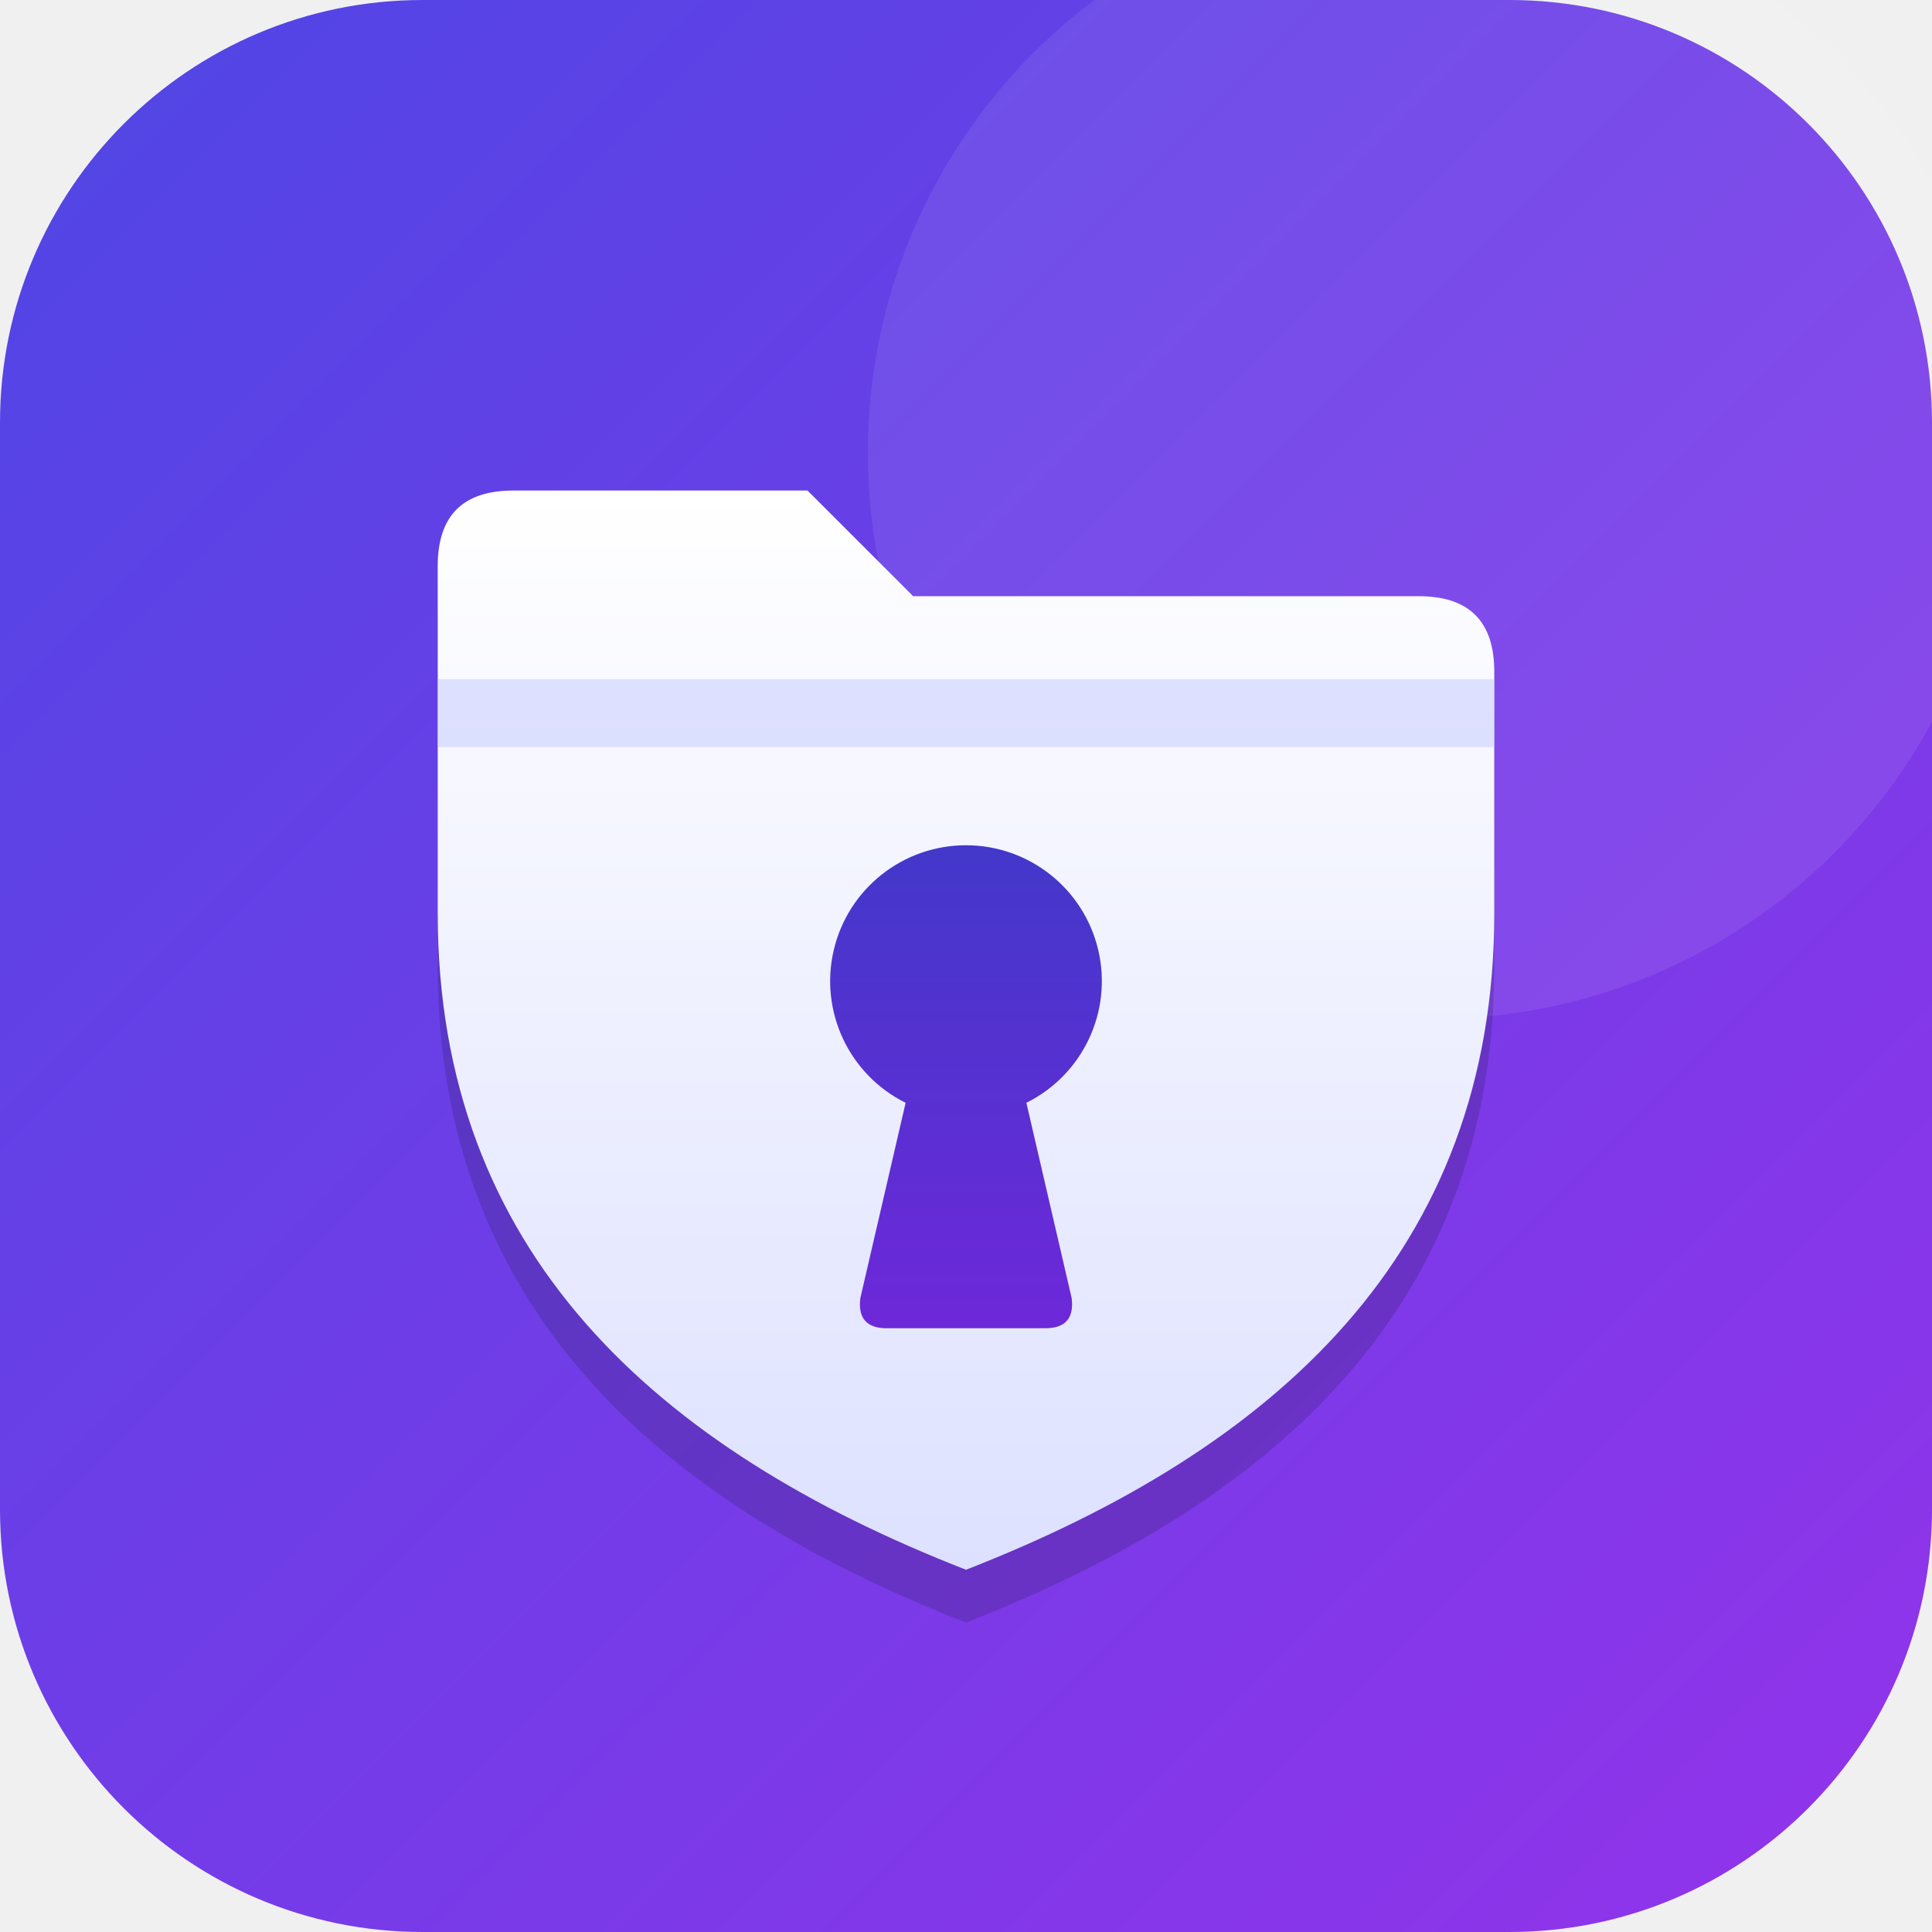
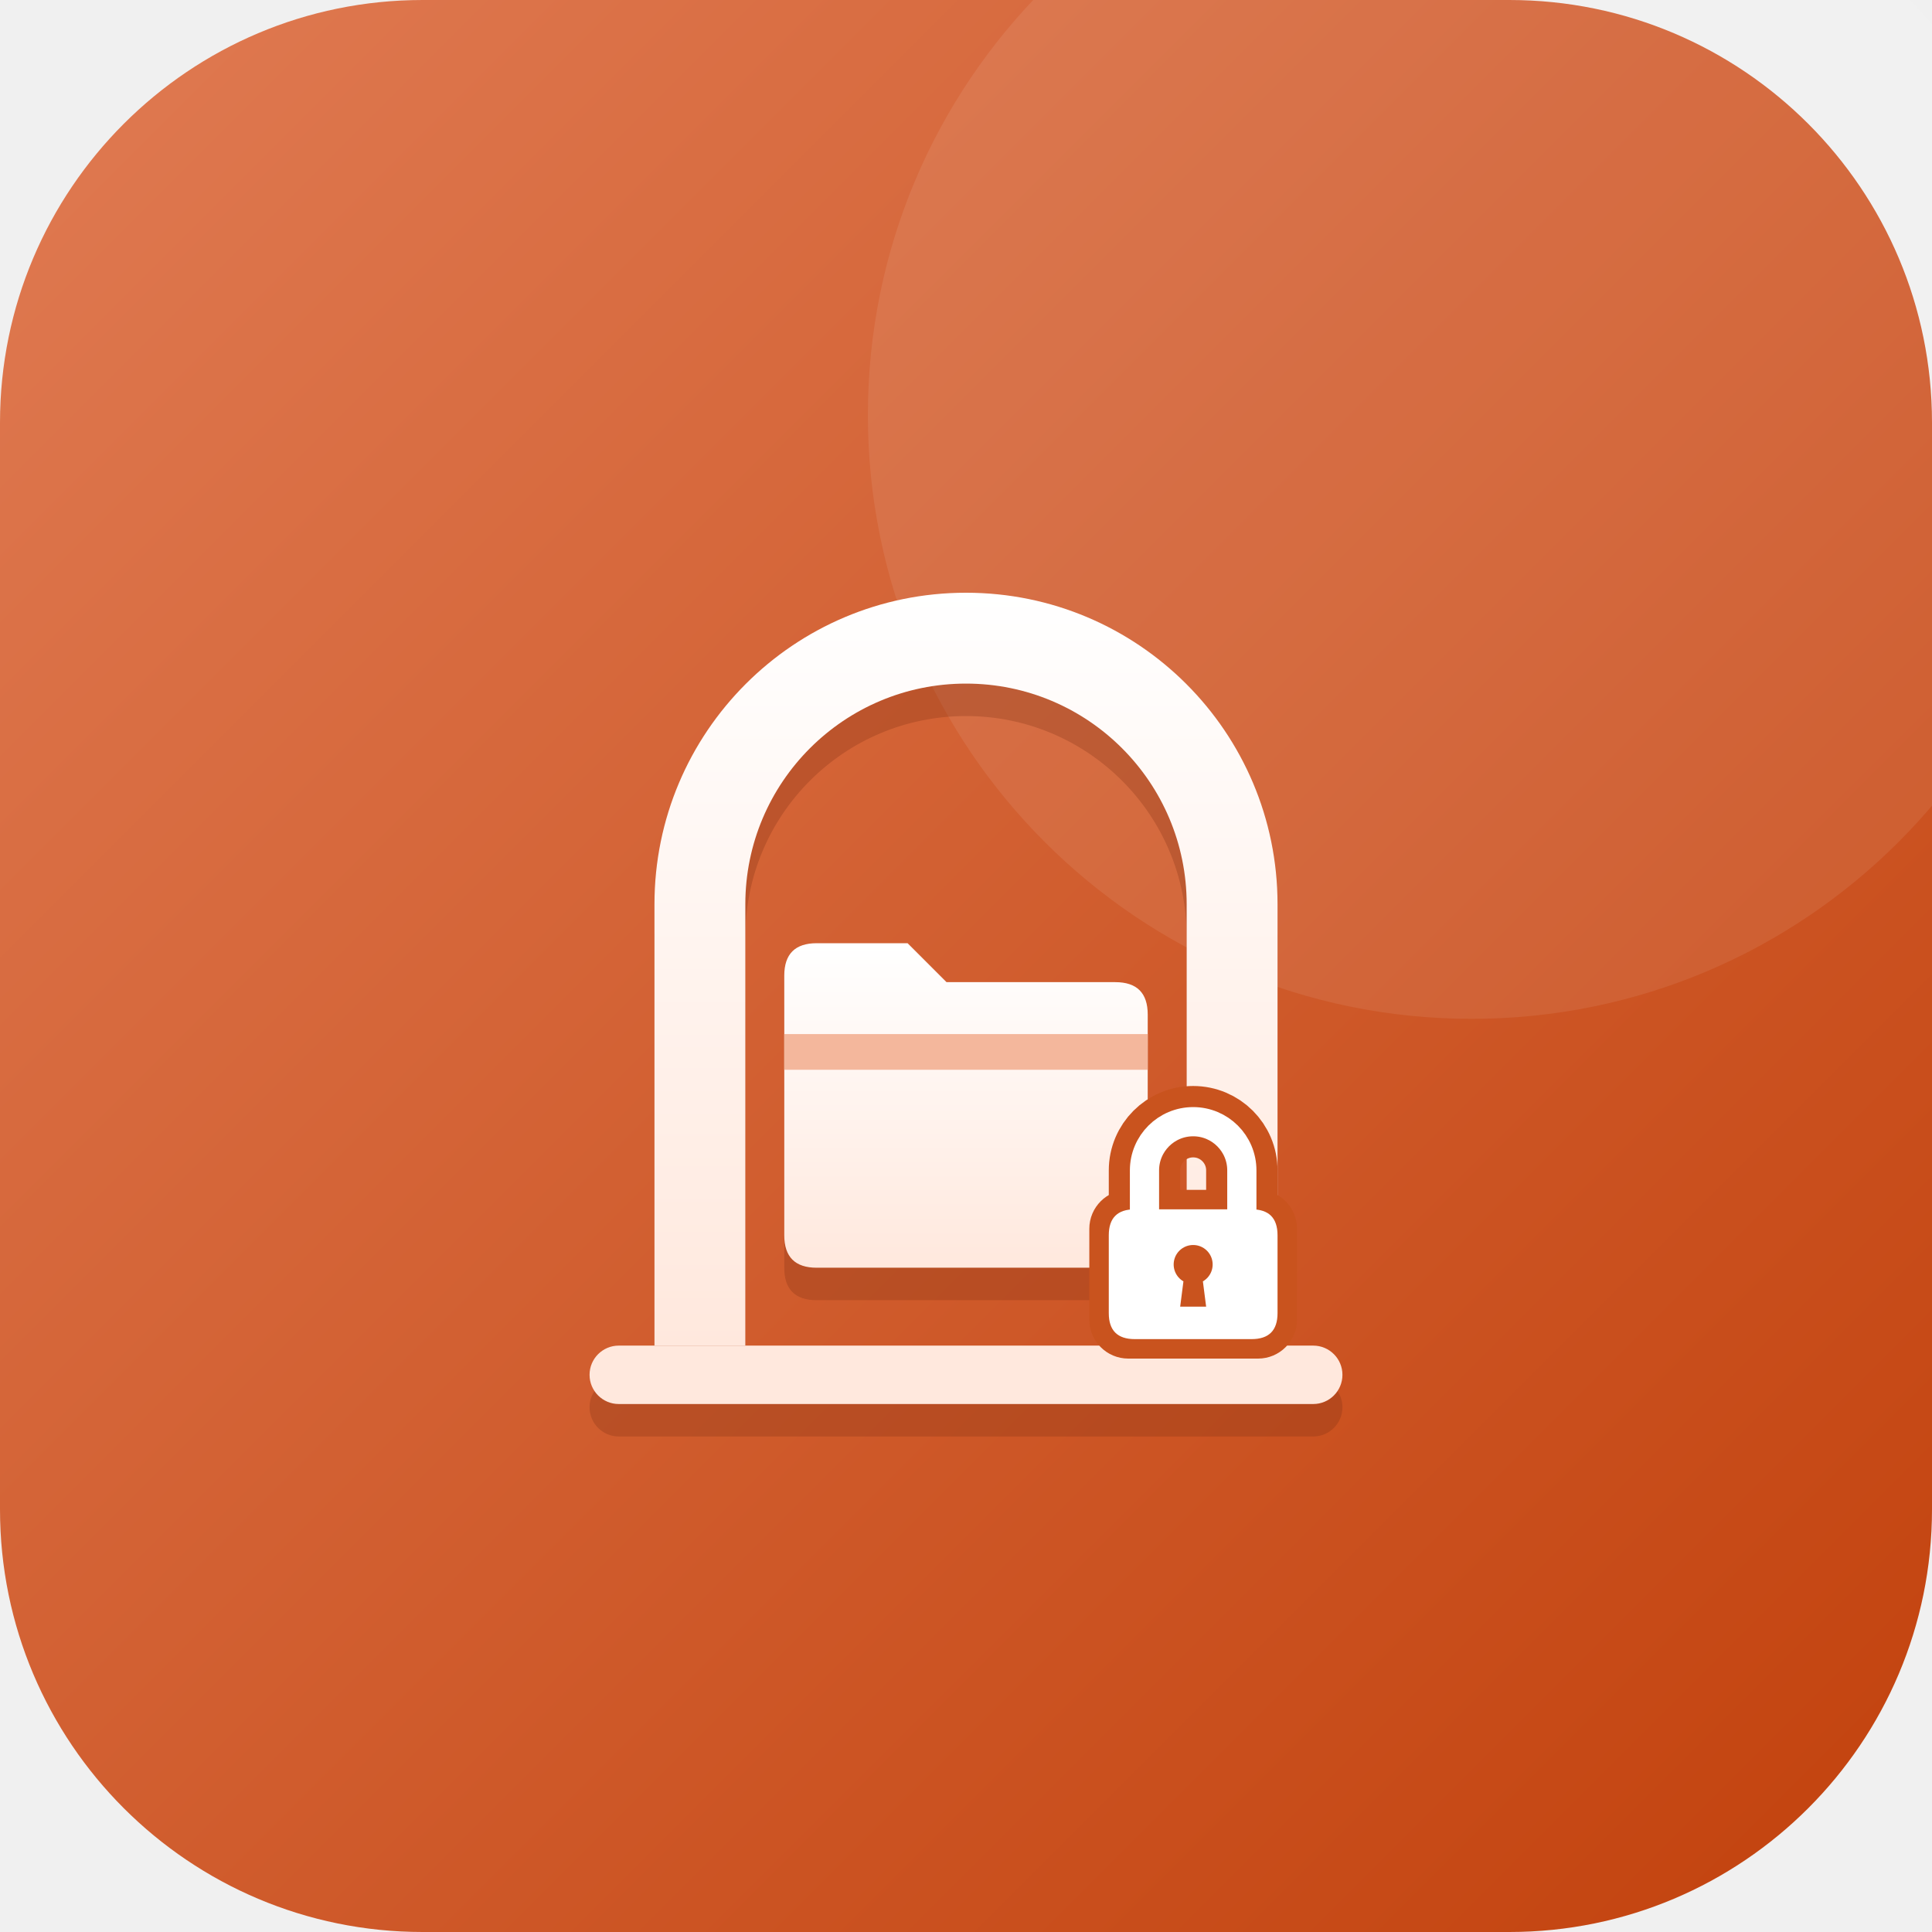
<svg xmlns="http://www.w3.org/2000/svg" width="512" height="512" viewBox="0 0 512 512">
  <defs>
    <linearGradient id="fond" x1="0" y1="0" x2="1" y2="1">
-       <stop offset="0" stop-color="#4F46E5" />
-       <stop offset="1" stop-color="#9333EA" />
+       <stop offset="0" stop-color="#E07B53" />
+       <stop offset="1" stop-color="#C2410C" />
    </linearGradient>
-     <linearGradient id="bouclier" x1="0" y1="0" x2="0" y2="1">
+     <linearGradient id="blanc" x1="0" y1="0" x2="0" y2="1">
      <stop offset="0" stop-color="#FFFFFF" />
-       <stop offset="1" stop-color="#DDE1FF" />
-     </linearGradient>
-     <linearGradient id="serrure" gradientUnits="userSpaceOnUse" x1="0" y1="250" x2="0" y2="378">
-       <stop offset="0" stop-color="#4338CA" />
-       <stop offset="1" stop-color="#6D28D9" />
+       <stop offset="1" stop-color="#FFE8DD" />
    </linearGradient>
  </defs>
  <rect width="512" height="512" rx="112" fill="url(#fond)" />
-   <circle cx="380" cy="120" r="150" fill="#FFFFFF" opacity="0.08" />
-   <g transform="translate(0,-26)">
-     <path transform="translate(0,14)" opacity="0.22" fill="#1E1B4B" d="M116 176 Q116 156 136 156 L214 156 L242 184 L376 184 Q396 184 396 204 L396 268 C396 358 338 410 256 442 C174 410 116 358 116 268 Z" />
-     <path fill="url(#bouclier)" d="M116 176 Q116 156 136 156 L214 156 L242 184 L376 184 Q396 184 396 204 L396 268 C396 358 338 410 256 442 C174 410 116 358 116 268 Z" />
-     <path fill="#C7CCFF" d="M116 206 L396 206 L396 224 L116 224 Z" opacity="0.55" />
-     <path fill="url(#serrure)" d="M240 318.25 A36 36 0 1 1 272 318.25 L284 370 Q285 378 277 378 L235 378 Q227 378 228 370 Z" />
+   <circle cx="390" cy="110" r="160" fill="#FFFFFF" opacity="0.08" />
+   <g transform="translate(256,262) scale(0.86) translate(-256,-262)">
+     <g transform="translate(0,10)" fill="#7C2D12" opacity="0.28">
+       <path fill-rule="evenodd" d="M160,372 V236 A96,96 0 0 1 352,236 V372 Z M188,372 V236 A68,68 0 0 1 324,236 V372 Z" />
+       <path d="M200,258 Q200,248 210,248 L238,248 L250,260 L302,260 Q312,260 312,270 L312,338 Q312,348 302,348 L210,348 Q200,348 200,338 Z" />
+       <rect x="140" y="372" width="232" height="18" rx="9" />
+     </g>
+     <path fill="url(#blanc)" fill-rule="evenodd" d="M160,372 V236 A96,96 0 0 1 352,236 V372 Z M188,372 V236 A68,68 0 0 1 324,236 V372 Z" />
+     <rect x="140" y="372" width="232" height="18" rx="9" fill="#FFE8DD" />
+     <path fill="url(#blanc)" d="M200,258 Q200,248 210,248 L238,248 L250,260 L302,260 Q312,260 312,270 L312,338 Q312,348 302,348 L210,348 Q200,348 200,338 Z" />
+     <path fill="#F4B79C" d="M200,276 H312 V287 H200 Z" />
+     <path fill="none" stroke="#C9531E" stroke-width="22" stroke-linecap="round" d="M311,330 V318 A15,15 0 0 1 341,318 V330" />
+     <rect x="294" y="324" width="64" height="52" rx="12" fill="#C9531E" />
+     <path fill="none" stroke="#FFFFFF" stroke-width="9" stroke-linecap="round" d="M311,330 V318 A15,15 0 0 1 341,318 V330" />
+     <path fill="#FFFFFF" fill-rule="evenodd" d="M308,330 H344 Q352,330 352,338 V362 Q352,370 344,370 H308 Q300,370 300,362 V338 Q300,330 308,330 Z            M326,341 A6,6 0 0 1 329,352.2 L330,360 H322 L323,352.2 A6,6 0 0 1 326,341 Z" />
  </g>
</svg>
